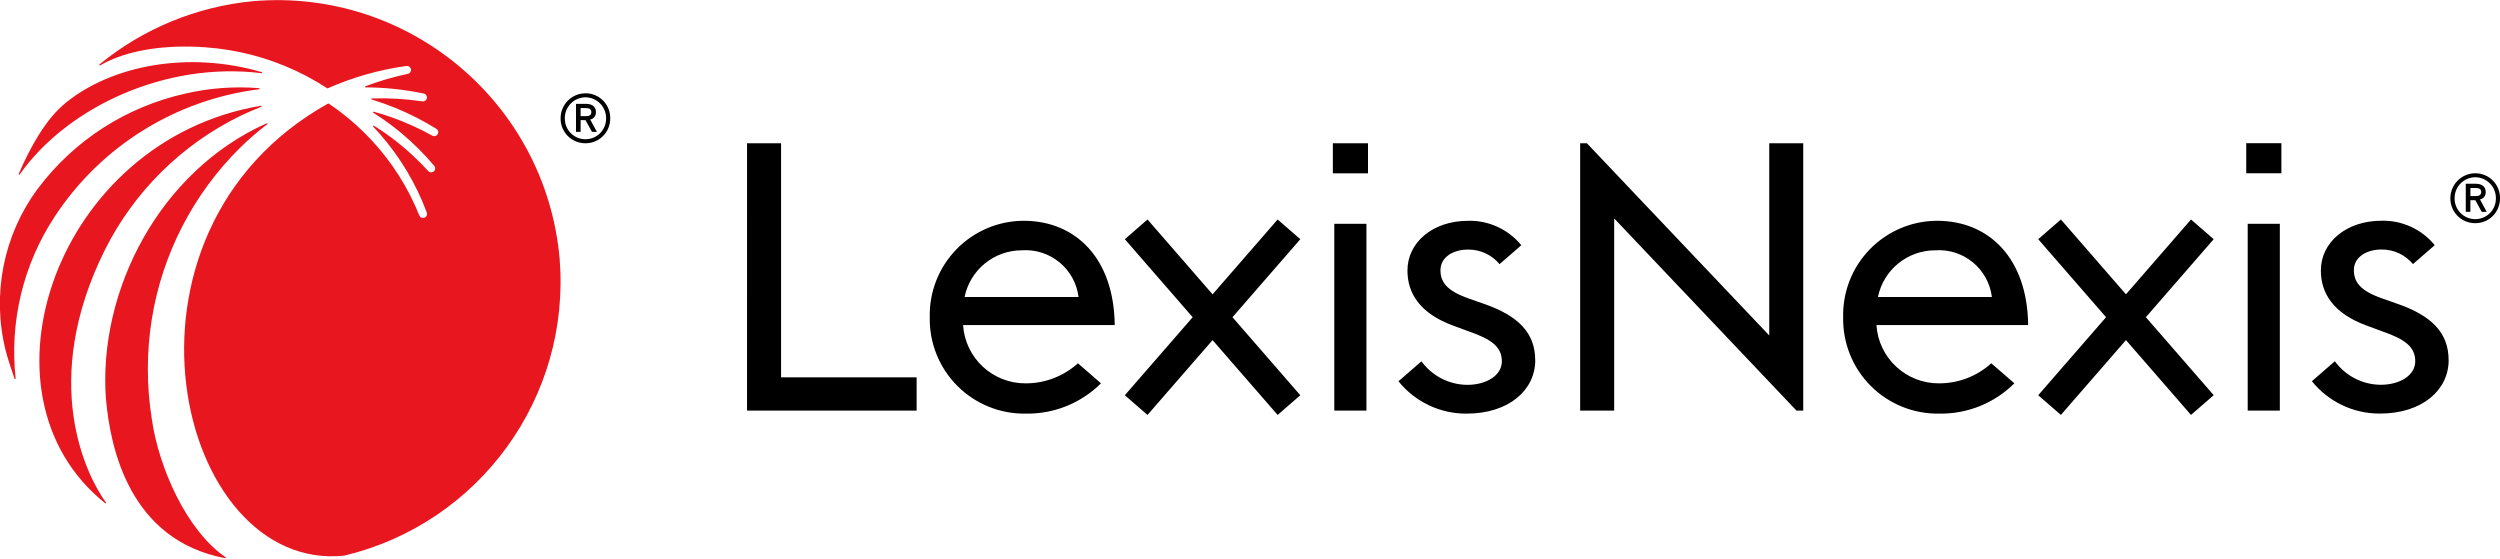
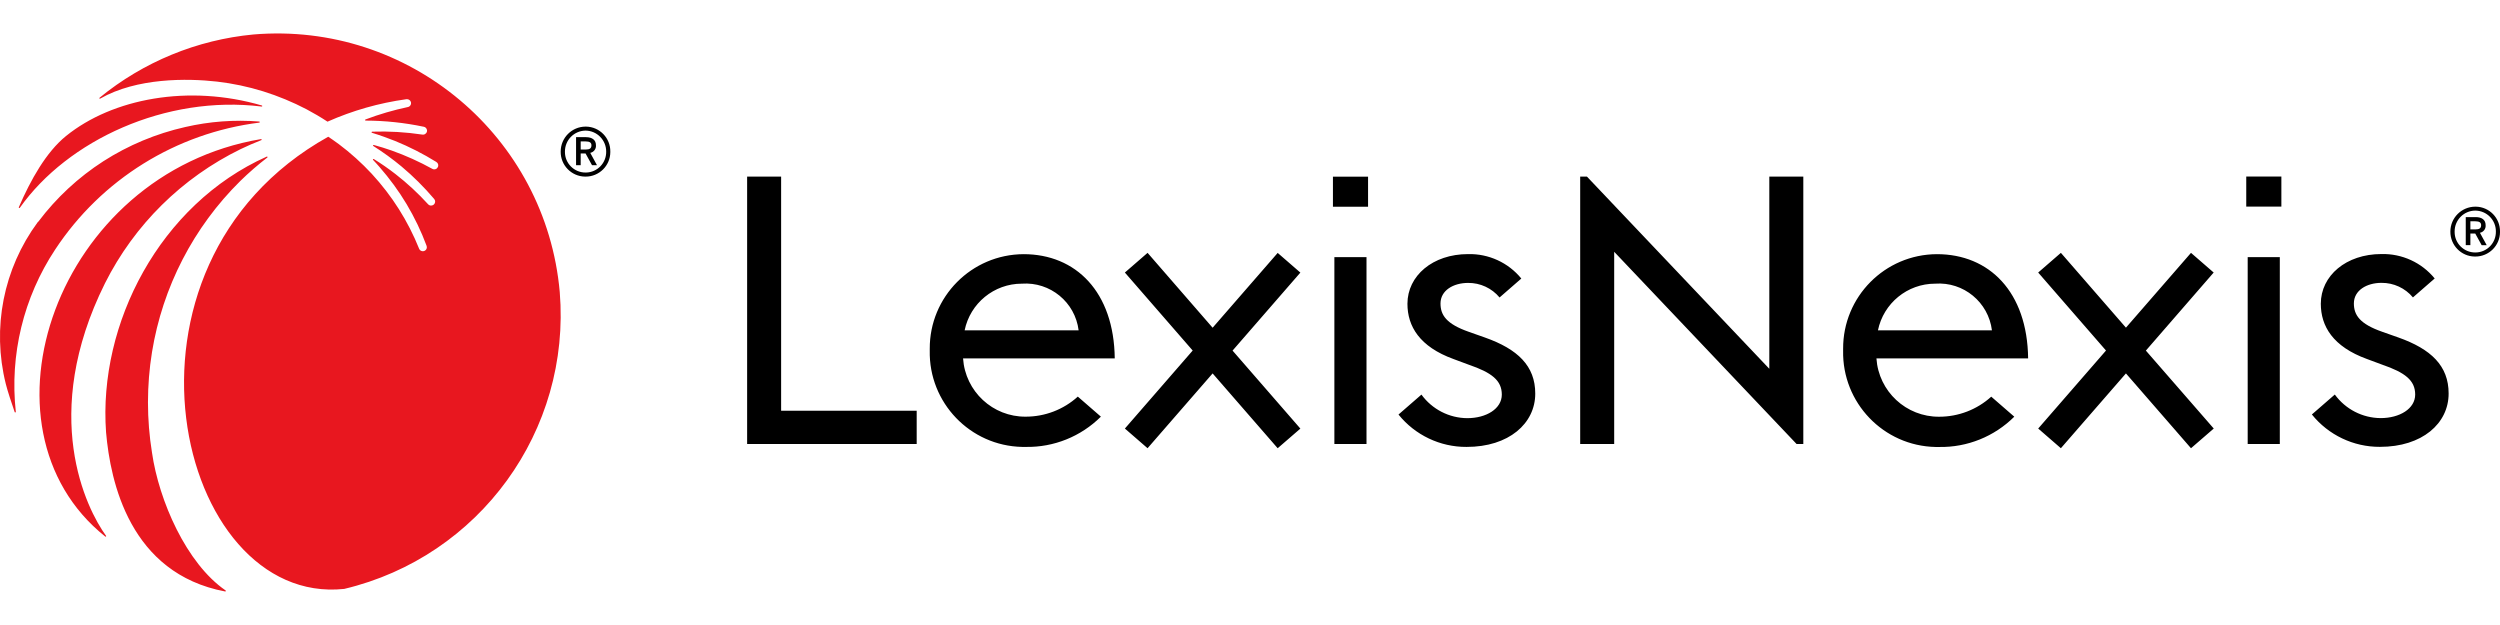
- <svg xmlns="http://www.w3.org/2000/svg" width="232.903" height="52" viewBox="0 0 232.903 52">
+ <svg xmlns="http://www.w3.org/2000/svg" version="1.1" id="Layer_1" x="0px" y="0px" viewBox="0 0 4000 1000" style="enable-background:new 0 0 4000 1000;" xml:space="preserve">
+   <style type="text/css">
+ 	.st0{fill:#E8171F;}
+ </style>
  <g id="logo" transform="translate(-135 -136.239)">
-     <path id="wordmark" d="M-181.508-9.823a2.291,2.291,0,0,0-2.306-2.326,2.324,2.324,0,0,0-2.318,2.326A2.3,2.3,0,0,0-183.814-7.5a2.292,2.292,0,0,0,2.306-2.328m-.383,0a1.917,1.917,0,0,1-1.923,1.953,1.918,1.918,0,0,1-1.923-1.953,1.94,1.94,0,0,1,1.923-1.953,1.939,1.939,0,0,1,1.923,1.953m-.855,1.268-.626-1.152a.662.662,0,0,0,.53-.714c0-.475-.34-.747-.933-.747h-.922v2.612h.431V-9.644h.456l.6,1.089Zm-1.049-1.464h-.47v-.756h.46c.373,0,.54.112.54.363,0,.275-.158.393-.53.393m-2.5,15.281c0-2.576-1.628-4.142-4.7-5.222l-1.484-.522c-2.1-.731-2.642-1.567-2.642-2.646,0-1.219,1.2-1.915,2.57-1.915a3.761,3.761,0,0,1,2.935,1.358l2.028-1.762a6.2,6.2,0,0,0-4.963-2.276c-3.293,0-5.646,2.019-5.646,4.63,0,2.089,1.122,4,4.307,5.153l1.412.522c2.134.731,3.075,1.462,3.075,2.785s-1.447,2.193-3.221,2.193a5.336,5.336,0,0,1-4.27-2.193l-2.139,1.86a8.082,8.082,0,0,0,6.337,3.015c3.944,0,6.405-2.193,6.405-4.979m-18.858-17.407h3.275v-2.8h-3.275Zm-3.03,20.672L-214.5,1.259l6.267-7.208.052-.06-2.112-1.836-6.061,6.972-6.009-6.912-.053-.06-2.111,1.836,6.319,7.268-6.267,7.208-.052.061,2.111,1.835,6.062-6.971,6.008,6.911.052.06ZM-239.6,1.99h14.134c-.069-6.2-3.621-9.714-8.494-9.714A8.779,8.779,0,0,0-242.7,1.259a8.8,8.8,0,0,0,8.948,8.982,9.688,9.688,0,0,0,7-2.82l-.014-.017L-228.9,5.552a7.223,7.223,0,0,1-4.851,1.869A5.807,5.807,0,0,1-239.6,1.99m.139-2.611a5.447,5.447,0,0,1,5.326-4.352,4.972,4.972,0,0,1,5.291,4.352Zm-7.584,10.584h.626V-14.947h-3.167V2.959l-16.989-17.906h-.627V9.963h3.169V-7.944Zm-24.344-4.7c0-2.576-1.628-4.142-4.7-5.222l-1.485-.522c-2.1-.731-2.641-1.567-2.641-2.646,0-1.219,1.2-1.915,2.57-1.915a3.761,3.761,0,0,1,2.935,1.358l2.027-1.762a6.2,6.2,0,0,0-4.962-2.276c-3.293,0-5.646,2.019-5.646,4.63,0,2.089,1.122,4,4.307,5.153l1.411.522c2.135.731,3.076,1.462,3.076,2.785s-1.447,2.193-3.221,2.193a5.334,5.334,0,0,1-4.27-2.193l-2.139,1.86a8.082,8.082,0,0,0,6.337,3.015c3.944,0,6.405-2.193,6.405-4.979m-18.856-17.407h3.275v-2.8h-3.275Zm-3.031,20.672-6.319-7.269,6.267-7.208.052-.06-2.112-1.836-6.061,6.972-6.009-6.912-.053-.06-2.112,1.836,6.319,7.268-6.267,7.208-.053.061,2.112,1.835,6.062-6.971,6.008,6.911.053.06ZM-324.695,1.99h14.134c-.069-6.2-3.62-9.714-8.494-9.714a8.779,8.779,0,0,0-8.738,8.983,8.8,8.8,0,0,0,8.948,8.982,9.689,9.689,0,0,0,7-2.82l-.015-.017-2.131-1.852a7.223,7.223,0,0,1-4.851,1.869,5.807,5.807,0,0,1-5.849-5.431m.14-2.611a5.447,5.447,0,0,1,5.326-4.352,4.974,4.974,0,0,1,5.292,4.352ZM-344.817,9.963h15.8v-3.1h-12.629v-21.81h-3.169Zm-12.745-27.237a2.292,2.292,0,0,0-2.306-2.327,2.325,2.325,0,0,0-2.318,2.327,2.3,2.3,0,0,0,2.318,2.328,2.293,2.293,0,0,0,2.306-2.328m-.384,0a1.917,1.917,0,0,1-1.923,1.953,1.918,1.918,0,0,1-1.923-1.953,1.94,1.94,0,0,1,1.923-1.954,1.94,1.94,0,0,1,1.923,1.954m-.855,1.268-.626-1.151a.663.663,0,0,0,.531-.714c0-.474-.34-.746-.933-.746h-.922v2.612h.431V-17.1h.456l.6,1.089Zm-1.049-1.464h-.471v-.756h.46c.373,0,.54.112.54.363,0,.276-.158.393-.529.393m72.737,10.026h-2.994V9.962h2.994Zm85.094,0h-2.994V9.962h2.994Z" transform="translate(549.411 164.531)" />
-     <path id="knowledge_burst" data-name="knowledge burst" d="M-52.376-24.212A26.423,26.423,0,0,0-80.913-48.207a26.564,26.564,0,0,0-14.335,5.895.052.052,0,0,0,.06.085c3.41-1.953,8.11-1.9,10.882-1.581A24.026,24.026,0,0,1-80-42.9a24.1,24.1,0,0,1,4.043,1.674q1,.529,1.952,1.151a27.469,27.469,0,0,1,7.335-2.092h.006a.386.386,0,0,1,.42.239.375.375,0,0,1-.273.493,26.925,26.925,0,0,0-3.954,1.156.055.055,0,0,0,.02.106,26.7,26.7,0,0,1,5.4.571l.009,0a.376.376,0,0,1,.3.315.374.374,0,0,1-.425.418,26.017,26.017,0,0,0-4.686-.276.055.055,0,0,0-.013.107c.732.224,1.454.481,2.162.765a26.271,26.271,0,0,1,3.829,1.949l.014.009a.359.359,0,0,1,.176.339.373.373,0,0,1-.551.3,25.392,25.392,0,0,0-3.782-1.708q-.824-.287-1.666-.52a.054.054,0,0,0-.043.1,24.19,24.19,0,0,1,2.617,1.9,25.341,25.341,0,0,1,3.043,3.03l.008.01a.357.357,0,0,1,.061.377.373.373,0,0,1-.619.109,24.342,24.342,0,0,0-3.043-2.82,22.91,22.91,0,0,0-2.016-1.4.055.055,0,0,0-.069.084q.3.314.585.638a23.821,23.821,0,0,1,2.545,3.484,23.642,23.642,0,0,1,1.86,3.872l0,.01a.357.357,0,0,1-.072.379.374.374,0,0,1-.622-.113,22.9,22.9,0,0,0-1.889-3.694,22.95,22.95,0,0,0-2.529-3.288A23.054,23.054,0,0,0-72.949-38c-.313-.234-.787-.561-.974-.682C-95.577-26.608-88.063,5.1-72.437,3.449A26.243,26.243,0,0,0-52.376-24.212M-98.368-38.753c-1.859,1.5-3.3,4.091-4.4,6.638a.052.052,0,0,0,.09.051c4.454-6.29,13.6-10.535,22.526-9.432a.051.051,0,0,0,.02-.1c-6.817-1.992-13.906-.655-18.239,2.843m-2.64,8.037a18.01,18.01,0,0,0-2.971,15.067c.146.6.552,1.836.827,2.622a.052.052,0,0,0,.1-.023,22.91,22.91,0,0,1,3.661-15.119A26.754,26.754,0,0,1-80.364-40a.052.052,0,0,0,0-.1,22.555,22.555,0,0,0-6.911.511A23.834,23.834,0,0,0-94.9-36.406a23.516,23.516,0,0,0-6.056,5.624l-.05.066m6.294,29.287A.052.052,0,0,0-94.64-1.5c-1.849-2.535-6.208-11.272-.1-23.536a27.724,27.724,0,0,1,12.655-12.5q.938-.45,1.906-.825a.051.051,0,0,0-.028-.1c-19.056,3.207-27.232,26.89-14.507,37.028m.074-9.713C-94.236-6.516-92.419,2-83.548,3.685a.052.052,0,0,0,.039-.095c-3.649-2.507-6.215-8.375-6.856-12.836a29.553,29.553,0,0,1,0-9.368,28.889,28.889,0,0,1,8.234-15.948,26.775,26.775,0,0,1,2.51-2.176.051.051,0,0,0-.051-.088c-9.962,4.451-15.709,15.563-14.973,25.683" transform="translate(239.512 184.553)" fill="#e8171f" />
+     <path id="wordmark" d="M4135,506.8c0.3-21.7-17-39.6-38.7-39.9c-0.3,0-0.6,0-0.9,0c-22,0.1-39.8,17.9-39.8,39.9   c-0.2,21.8,17.3,39.7,39.1,39.9c0.2,0,0.5,0,0.7,0c21.7,0.1,39.5-17.4,39.6-39.1C4135,507.3,4135,507,4135,506.8 M4128.4,506.7   c0.3,18.2-14.1,33.2-32.3,33.5c-0.2,0-0.5,0-0.7,0c-18.2,0.1-33-14.7-33-32.8c0-0.2,0-0.5,0-0.7c-0.1-18.4,14.7-33.4,33-33.5   C4113.8,473.3,4128.6,488.3,4128.4,506.7 M4113.7,528.5l-10.8-19.8c5.7-1.1,9.7-6.4,9.1-12.3c0-8.2-5.8-12.8-16-12.8h-15.8v44.9   h7.4v-18.6h7.8l10.3,18.7L4113.7,528.5z M4095.7,503.3h-8.1v-13h7.9c6.4,0,9.3,1.9,9.3,6.2C4104.8,501.3,4102.1,503.3,4095.7,503.3    M4052.8,765.8c0-44.2-28-71.1-80.7-89.7l-25.5-9c-36.1-12.6-45.4-26.9-45.4-45.4c0-20.9,20.6-32.9,44.1-32.9   c19.5-0.2,38,8.4,50.4,23.3l34.8-30.3c-20.8-25.5-52.3-39.9-85.2-39.1c-56.6,0-97,34.7-97,79.5c0,35.9,19.3,68.7,74,88.5l24.2,9   c36.6,12.6,52.8,25.1,52.8,47.8s-24.9,37.7-55.3,37.7c-29-0.2-56.2-14.2-73.3-37.7l-36.7,31.9c26.5,32.9,66.6,52,108.8,51.8   C4010.6,851.3,4052.9,813.6,4052.8,765.8 M3729,466.8h56.2v-48.1H3729V466.8z M3677,821.9l-108.6-124.7L3676,573.3l0.9-1   l-36.3-31.5l-104.1,119.7l-103.2-118.7l-0.9-1l-36.3,31.5l108.5,124.8l-107.6,123.8l-0.9,1l36.3,31.5l104.1-119.7l103.2,118.7   l0.9,1L3677,821.9z M3137.3,709.7h242.7c-1.2-106.5-62.2-166.8-145.9-166.8c-83.3,0.3-150.5,68.1-150.1,151.4c0,1,0,1.9,0,2.9   c-1.7,83.4,64.5,152.5,147.9,154.2c1.9,0,3.8,0,5.7,0c45,0.8,88.3-16.7,120.2-48.4l-0.2-0.3l-36.6-31.8   c-22.8,20.7-52.5,32.1-83.3,32.1C3184.9,803.4,3140.8,762.5,3137.3,709.7 M3139.7,664.8c8.9-43.4,47.1-74.7,91.5-74.7   c45.4-3.3,85.3,29.6,90.9,74.7H3139.7z M3009.5,846.6h10.8V418.8h-54.4v307.5l-291.8-307.5h-10.8v427.8h54.4V539.1L3009.5,846.6z    M2591.4,765.9c0-44.2-28-71.1-80.7-89.7l-25.5-9c-36.1-12.6-45.4-26.9-45.4-45.4c0-20.9,20.6-32.9,44.1-32.9   c19.5-0.2,38,8.4,50.4,23.3l34.8-30.3c-20.8-25.5-52.3-39.9-85.2-39.1c-56.6,0-97,34.7-97,79.5c0,35.9,19.3,68.7,74,88.5l24.2,9   c36.7,12.6,52.8,25.1,52.8,47.8c0,22.7-24.9,37.7-55.3,37.7c-29-0.2-56.2-14.2-73.3-37.7l-36.7,31.9c26.5,32.9,66.6,52,108.8,51.8   C2549.2,851.4,2591.5,813.7,2591.4,765.9 M2267.7,467h56.2v-48.1h-56.2V467z M2215.6,822l-108.5-124.8l107.6-123.8l0.9-1   l-36.3-31.5l-104.1,119.7L1972,541.8l-0.9-1l-36.3,31.5l108.5,124.8l-107.6,123.8l-0.9,1l36.3,31.5l104.1-119.7l103.2,118.7l0.9,1   L2215.6,822z M1675.9,709.7h242.7c-1.2-106.5-62.2-166.8-145.9-166.8c-83.3,0.4-150.5,68.2-150.1,151.4c0,0.9,0,1.9,0,2.8   c-1.7,83.4,64.5,152.5,147.9,154.2c1.9,0,3.8,0,5.7,0c45,0.8,88.3-16.7,120.2-48.4l-0.3-0.3l-36.6-31.8   c-22.8,20.7-52.5,32.1-83.3,32.1C1723.5,803.4,1679.4,762.5,1675.9,709.7 M1678.4,664.8c8.9-43.4,47.1-74.7,91.5-74.7   c45.4-3.2,85.3,29.6,90.9,74.7H1678.4z M1330.4,846.6h271.3v-53.2h-216.9V418.8h-54.4L1330.4,846.6z M1111.5,378.8   c0.3-21.7-17-39.6-38.8-40c-0.3,0-0.6,0-0.8,0c-22,0.1-39.8,17.9-39.8,40c-0.3,21.8,17.2,39.7,39,40c0.3,0,0.5,0,0.8,0   c21.7,0.1,39.5-17.4,39.6-39.2C1111.5,379.4,1111.5,379.1,1111.5,378.8 M1104.9,378.8c0.3,18.2-14.1,33.2-32.3,33.5   c-0.2,0-0.5,0-0.7,0c-18.2,0.1-33-14.7-33-32.8c0-0.2,0-0.5,0-0.7c-0.1-18.4,14.6-33.4,33-33.6   C1090.3,345.4,1105,360.5,1104.9,378.8 M1090.2,400.6l-10.8-19.8c5.7-1.1,9.7-6.4,9.1-12.3c0-8.1-5.8-12.8-16-12.8h-15.8v44.9h7.4   v-18.8h7.8l10.3,18.7L1090.2,400.6z M1072.2,375.5h-8.1v-13h7.9c6.4,0,9.3,1.9,9.3,6.2C1081.3,373.5,1078.6,375.5,1072.2,375.5    M2321.4,547.7H2270v298.9h51.4V547.7z M3782.7,547.7h-51.4v298.9h51.4V547.7z" />
+     <path id="knowledge_burst" class="st0" d="M1030.6,603.5c-22.1-248.8-241.1-433-490.1-412.1c-90.3,8.5-176,43.8-246.2,101.2   c-0.4,0.3-0.5,0.8-0.2,1.2c0.3,0.4,0.8,0.5,1.2,0.2l0,0c58.6-33.5,139.3-32.6,186.9-27.2c25.1,2.9,49.8,8.1,73.9,15.6   c24,7.5,47.2,17.1,69.4,28.7c11.4,6.1,22.6,12.6,33.5,19.8c40.1-17.8,82.5-29.9,126-35.9h0.1c3.1-0.5,6.1,1.2,7.2,4.1   c1.2,3.3-0.5,7-3.9,8.2c-0.3,0.1-0.5,0.2-0.8,0.2c-23.1,4.9-45.8,11.5-67.9,19.9c-0.5,0.2-0.7,0.7-0.5,1.2c0.1,0.4,0.5,0.6,0.9,0.6   c31.2,0.1,62.2,3.4,92.7,9.8h0.2c2.7,0.5,4.8,2.7,5.2,5.4c0.5,3.5-2,6.7-5.5,7.2c-0.6,0.1-1.2,0.1-1.8,0c-26.6-4-53.6-5.6-80.5-4.7   c-0.5,0-0.9,0.5-0.9,1c0,0.4,0.3,0.7,0.6,0.8c12.6,3.8,25,8.3,37.1,13.1c22.8,9.3,44.8,20.5,65.8,33.5l0.2,0.2c2,1.2,3.2,3.5,3,5.8   c-0.3,3.5-3.3,6.2-6.9,5.9c-0.9-0.1-1.8-0.3-2.6-0.8c-20.8-11.5-42.5-21.3-65-29.3c-9.4-3.3-19-6.3-28.6-8.9c-0.5-0.2-1,0-1.2,0.5   c-0.2,0.5,0,1,0.5,1.2c15.7,9.9,30.7,20.8,44.9,32.6c18.9,15.8,36.3,33.2,52.3,52l0.1,0.2c1.6,1.8,2,4.3,1,6.5   c-1.4,3.3-5.1,4.8-8.4,3.5c-0.9-0.4-1.6-0.9-2.3-1.6c-16-17.6-33.5-33.8-52.3-48.4c-11.1-8.6-22.7-16.7-34.6-24   c-0.4-0.3-1-0.1-1.3,0.3c-0.2,0.4-0.2,0.8,0.1,1.1c3.4,3.6,6.8,7.2,10,11c16.3,18.6,31,38.6,43.7,59.8   c12.6,21.2,23.3,43.4,31.9,66.5v0.2c0.9,2.2,0.4,4.8-1.2,6.5c-2.4,2.6-6.5,2.8-9.1,0.4c-0.7-0.6-1.2-1.4-1.6-2.3   c-8.9-22.1-19.7-43.3-32.4-63.4c-12.7-20.1-27.3-39-43.4-56.5c-16.2-17.4-33.9-33.4-52.9-47.6c-5.4-4-13.5-9.6-16.7-11.7   c-371.9,207.4-242.8,751.9,25.5,723.5C902.4,1026.9,1048.7,825.2,1030.6,603.5 M240.7,353.8c-31.9,25.8-56.7,70.3-75.6,114   c-0.2,0.5,0,1,0.5,1.2c0.4,0.2,0.8,0,1.1-0.3c76.5-108,233.6-180.9,386.9-162c0.5,0.1,0.9-0.2,1-0.7c0.1-0.5-0.2-0.9-0.7-1   C436.8,270.8,315.1,293.7,240.7,353.8 M195.3,491.8c-54.8,74.3-73.5,169.2-51,258.8c2.5,10.3,9.5,31.5,14.2,45   c0.2,0.5,0.7,0.7,1.2,0.5c0.4-0.1,0.6-0.5,0.6-0.9c-10-91.2,12.3-183.1,62.9-259.6c74-112.3,193.4-186.5,326.8-203.2   c0.5-0.1,0.7-0.6,0.6-1.1c-0.1-0.3-0.3-0.5-0.6-0.6c-39.8-3.2-79.8-0.2-118.7,8.8c-46.5,10.5-90.8,29-130.9,54.7   c-40.1,25.8-75.3,58.5-104,96.6L195.3,491.8 M303.5,994.8c0.4,0.3,1,0.1,1.2-0.3c0.2-0.3,0.2-0.6,0-0.9   C273,950,198.1,800,303,589.4c46.9-93.5,123.3-168.9,217.3-214.7c10.7-5.2,21.7-9.9,32.7-14.2c0.5-0.1,0.8-0.6,0.6-1.1   c-0.1-0.5-0.6-0.8-1.1-0.6C225.3,413.9,84.9,820.6,303.5,994.8 M304.7,827.9c6.9,79.5,38.1,225.8,190.5,254.7   c0.5,0.1,1-0.2,1.1-0.7c0.1-0.4-0.1-0.8-0.4-1c-62.7-43.1-106.7-143.8-117.7-220.4c-8.6-53.3-8.6-107.6,0-160.9   c16.9-104,66.4-199.9,141.4-273.9c13.6-13.3,28-25.8,43.1-37.4c0.4-0.3,0.5-0.8,0.2-1.2c-0.2-0.4-0.7-0.5-1.1-0.3   C390.7,463.3,292,654.2,304.7,827.9" />
  </g>
</svg>
